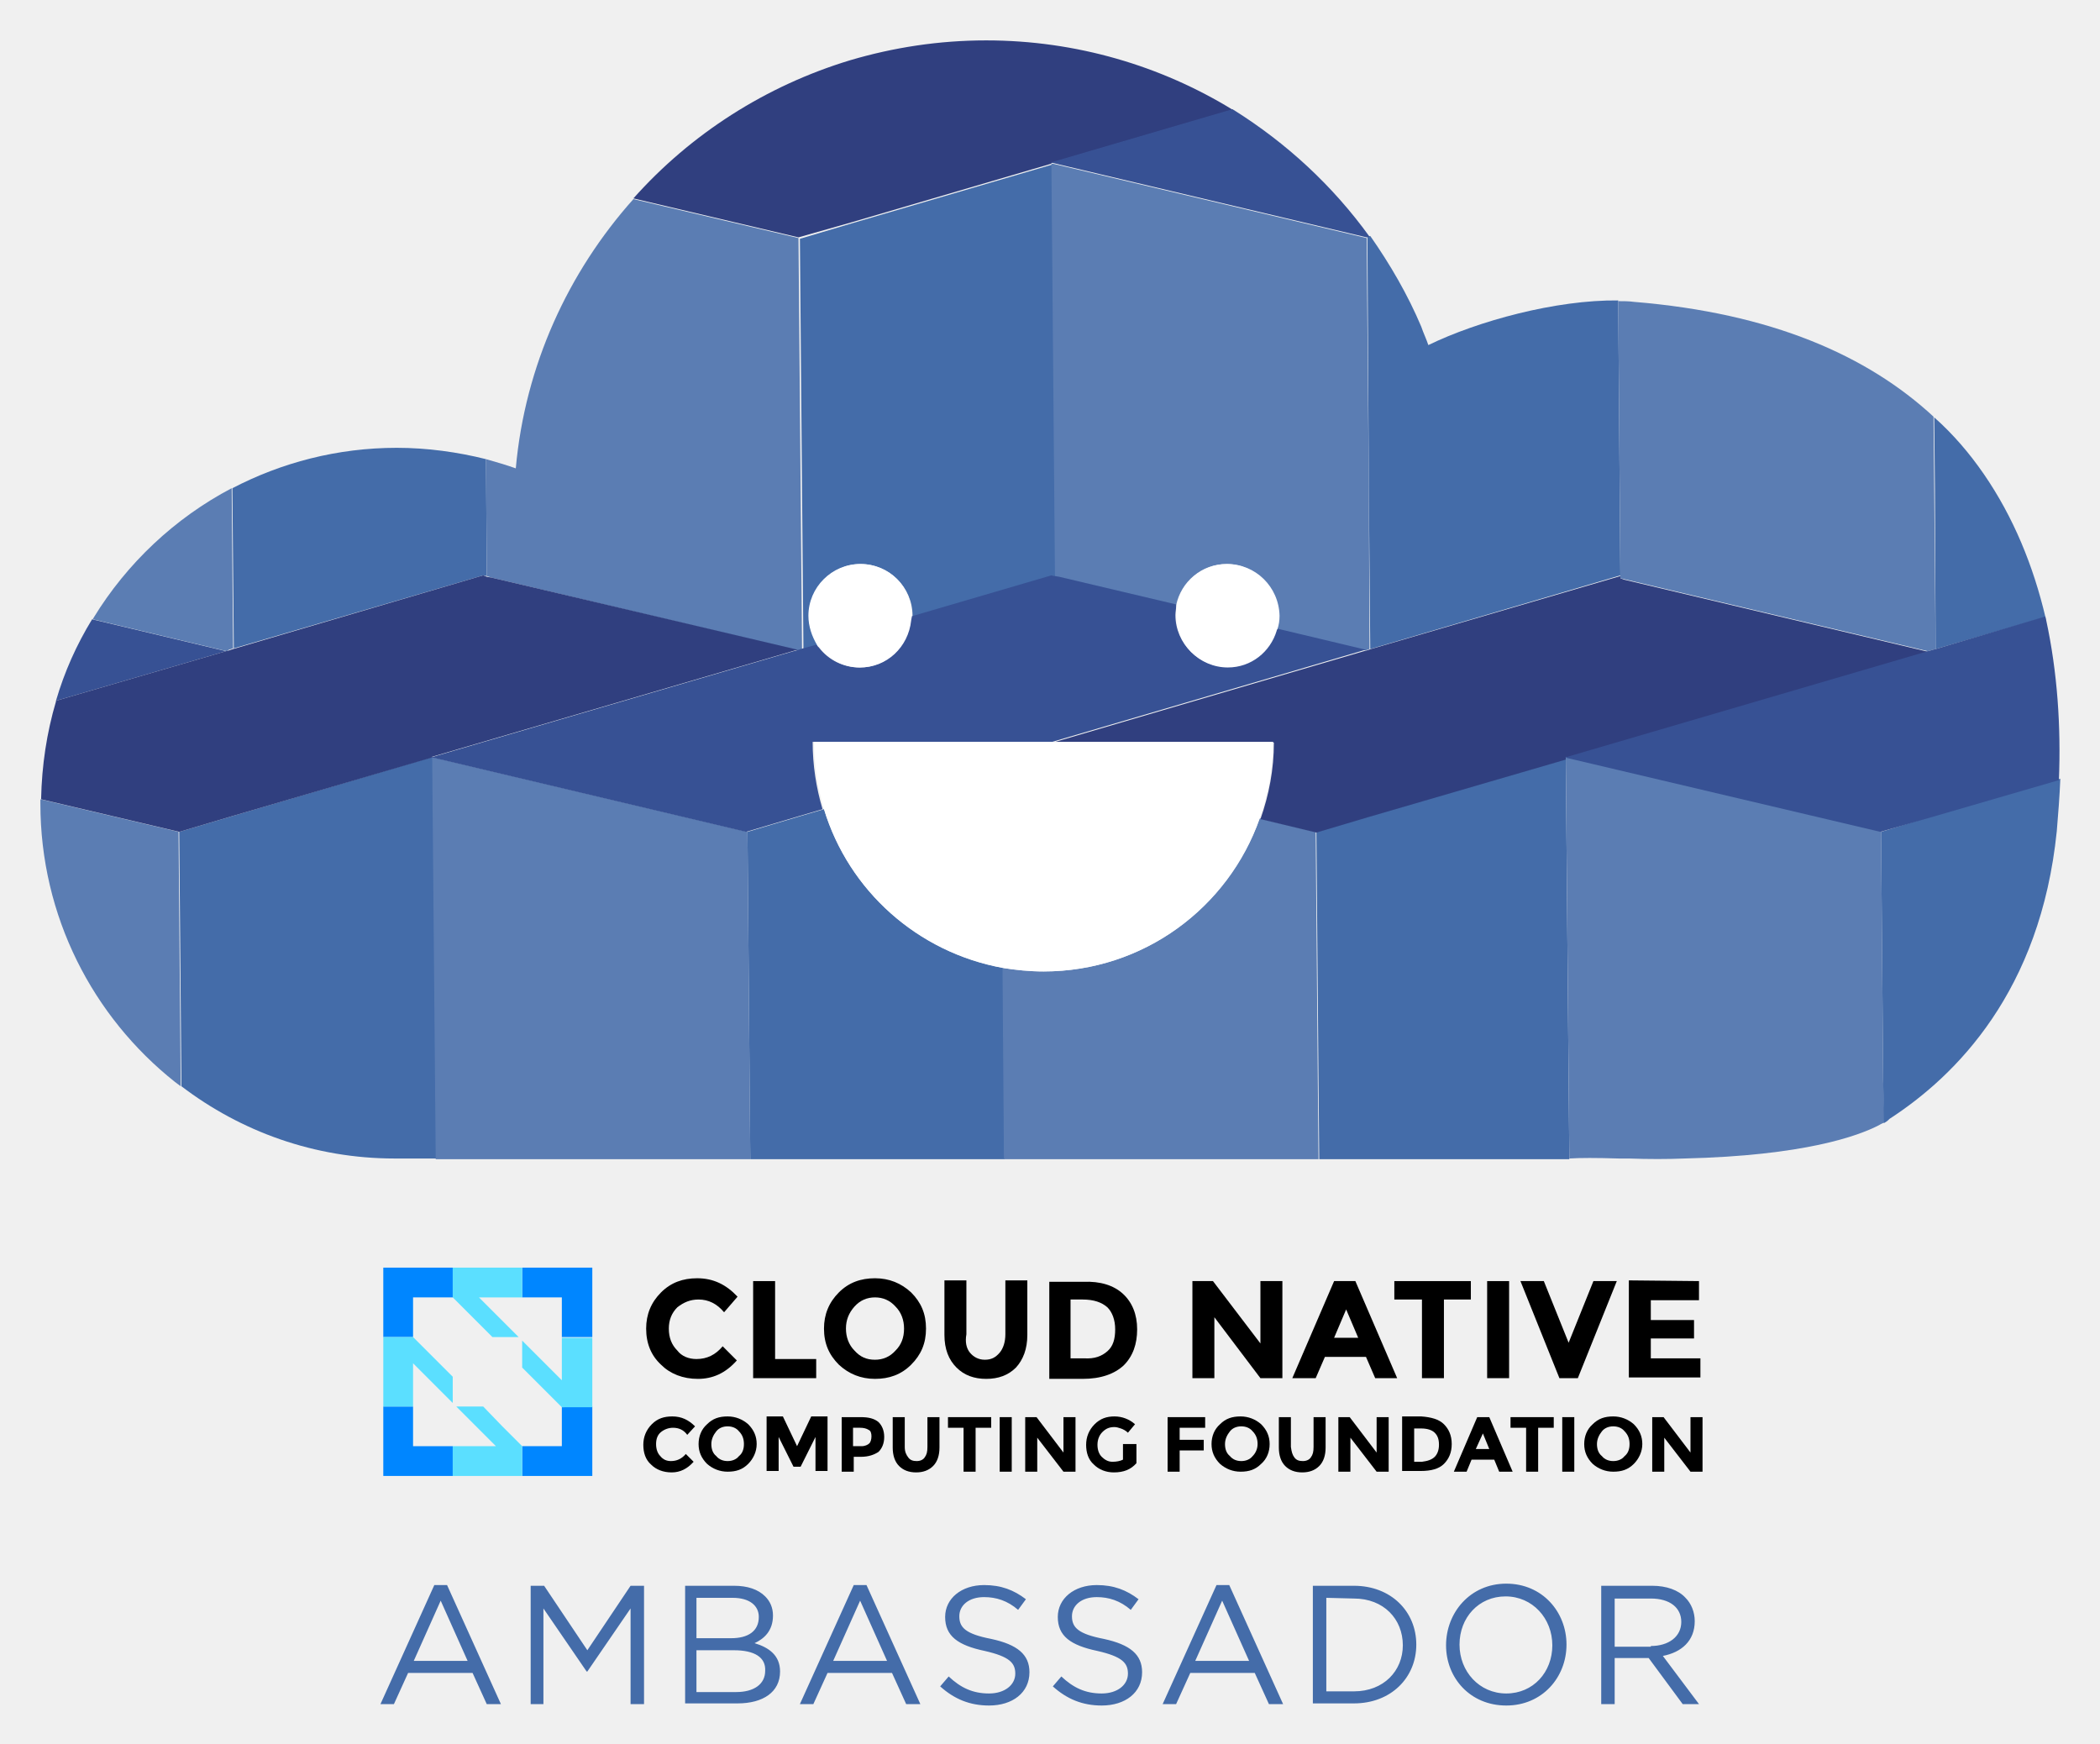
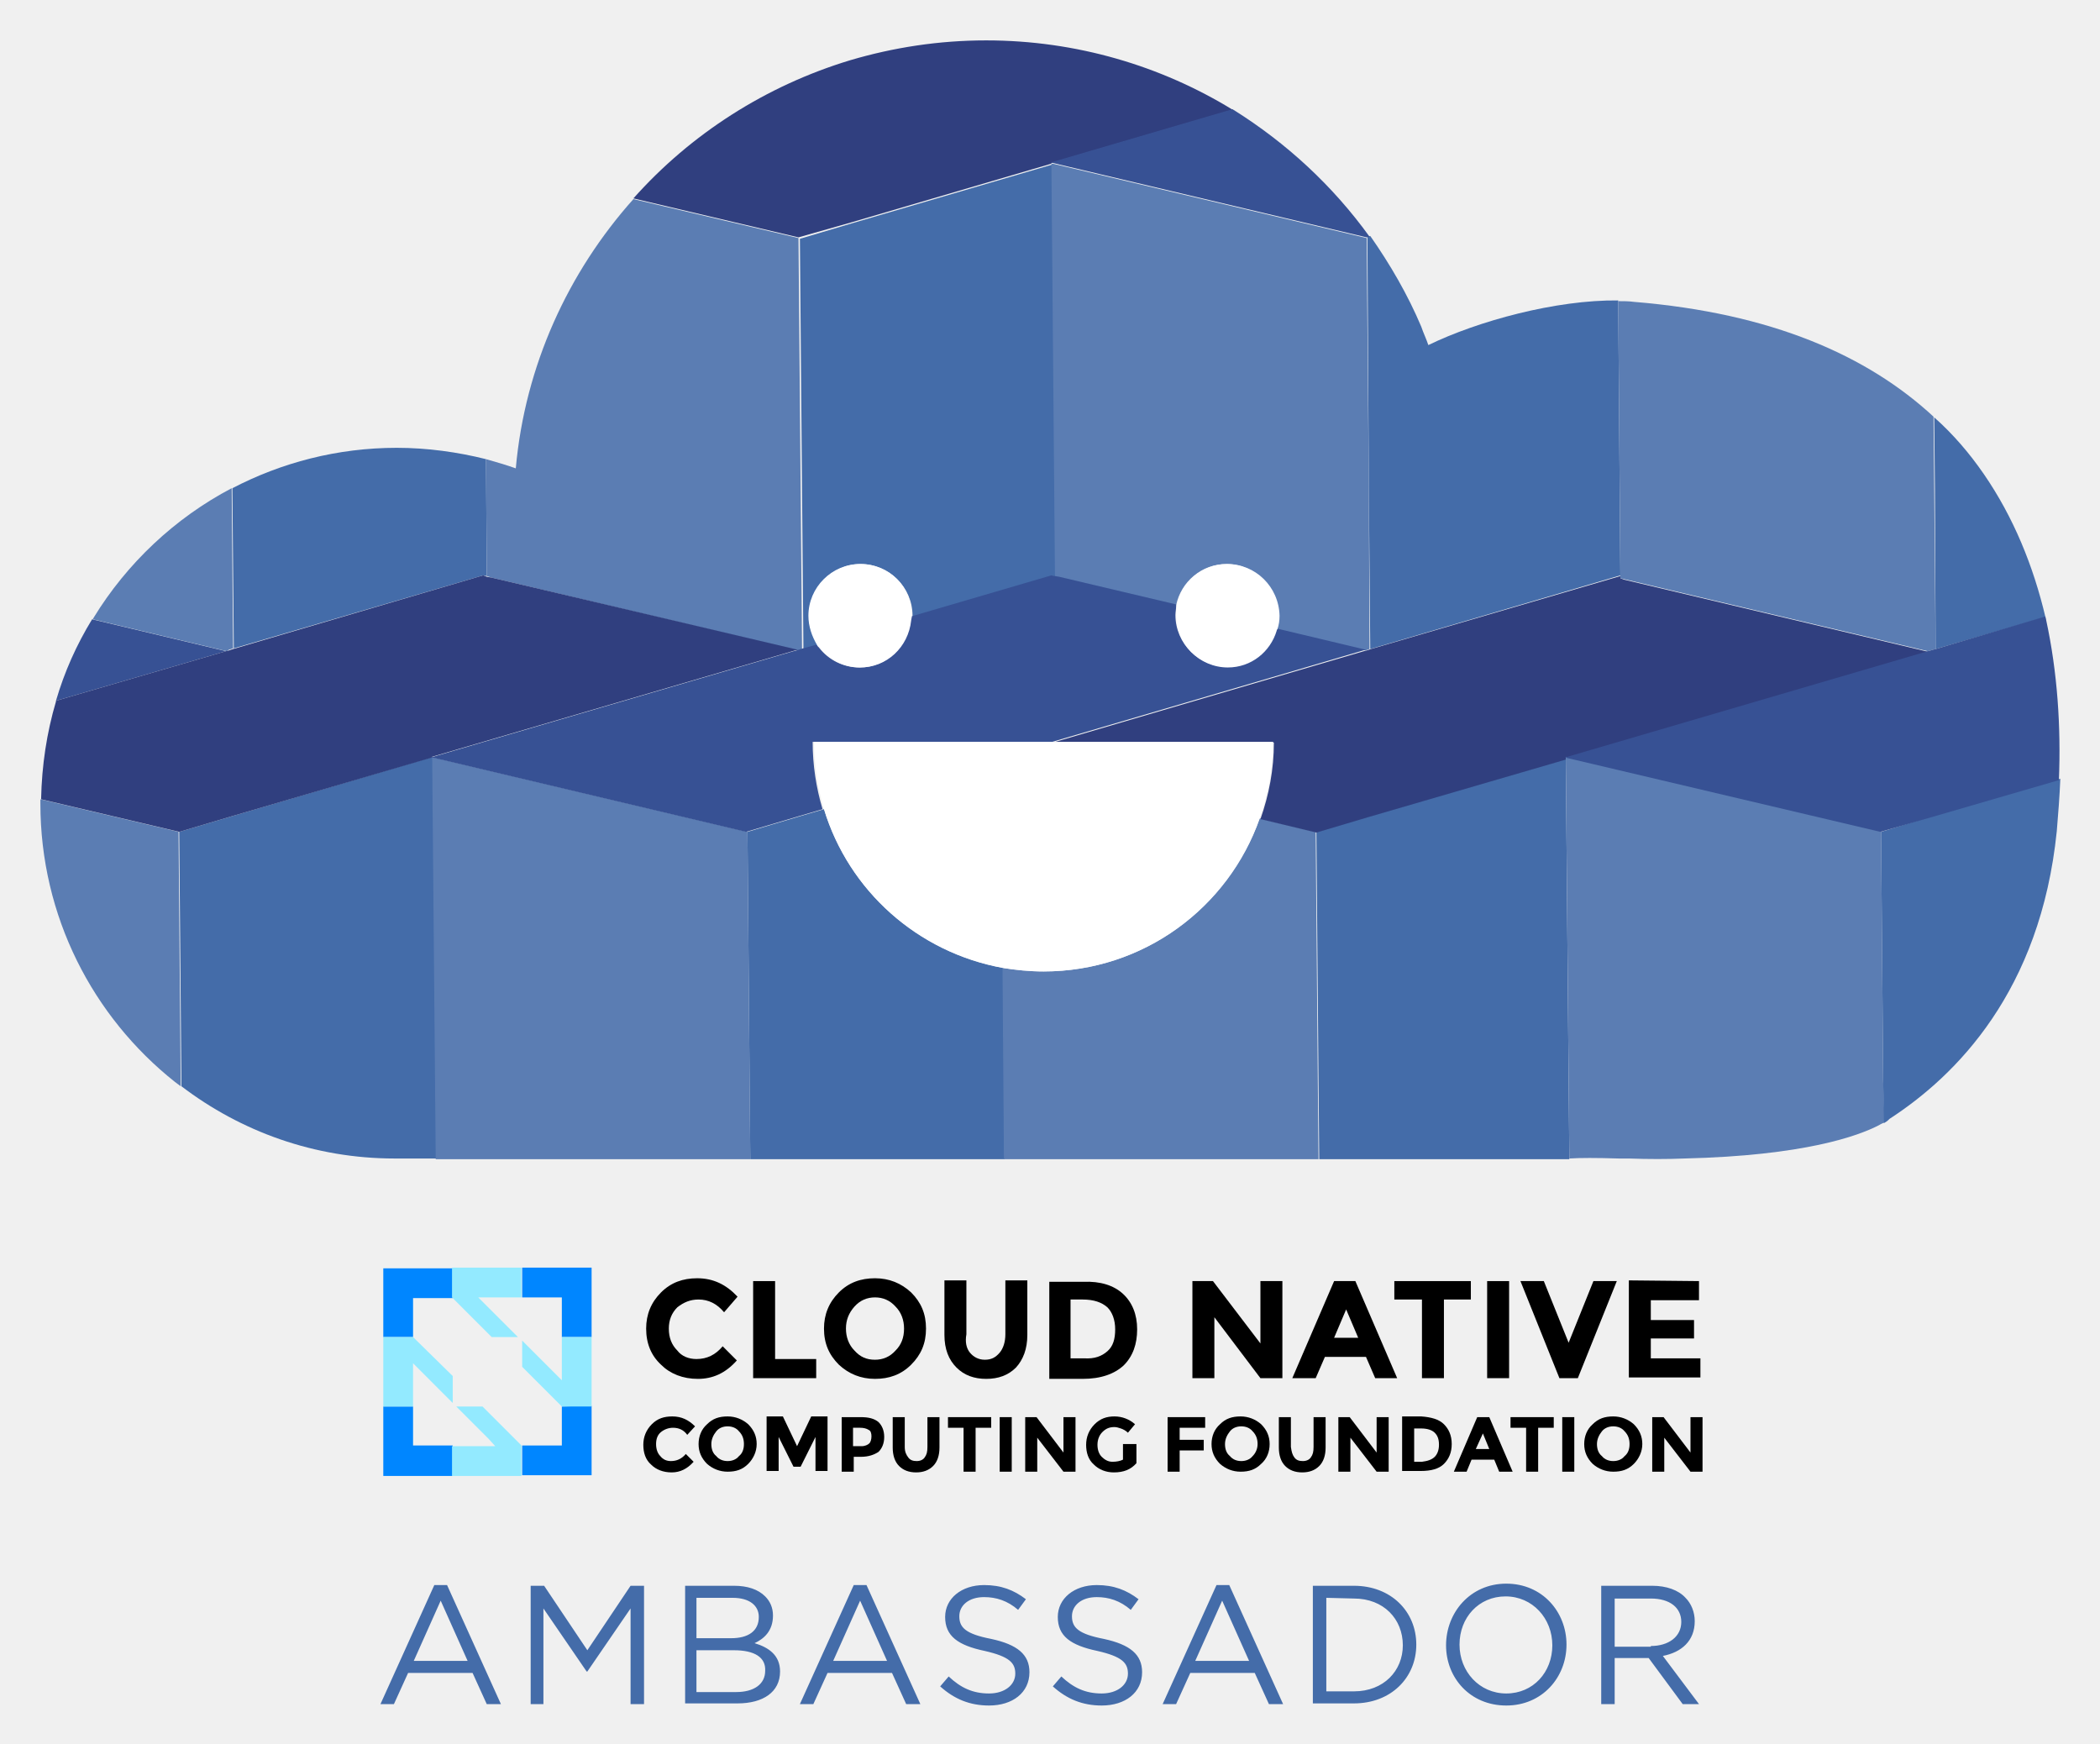
<svg xmlns="http://www.w3.org/2000/svg" version="1.1" id="Layer_1" x="0px" y="0px" viewBox="0 0 296.4 246.1" style="enable-background:new 0 0 296.4 246.1;" xml:space="preserve">
  <style type="text/css">
	.st0{fill:#446CA9;}
	.st1{fill:#375194;}
	.st2{fill:#5B7DB3;}
	.st3{fill:#303F7F;}
	.st4{fill:#FFFFFF;}
	.st5{fill:#0086FF;}
- 	.st6{fill:#5BDFFF;}
+ 	.st6{fill:#93EAFF;}
</style>
  <path class="st0" d="M61.3,223.7h1.8l7.6,16.8h-2l-2-4.4h-9.1l-2,4.4h-1.9L61.3,223.7z M66,234.4l-3.8-8.5l-3.8,8.5H66z M74.9,223.8  h1.9l6.1,9.1l6.1-9.1h1.9v16.7H89V227l-6.1,8.9h-0.1l-6.1-8.9v13.5h-1.8V223.8z M96.5,223.8h7.1c1.9,0,3.4,0.5,4.4,1.5  c0.7,0.7,1.1,1.6,1.1,2.7c0,2.2-1.3,3.3-2.6,3.9c2,0.6,3.6,1.7,3.6,4c0,2.9-2.4,4.5-6,4.5h-7.4v-16.6L96.5,223.8z M107.1,228.2  c0-1.6-1.3-2.7-3.7-2.7h-5.1v5.7h4.9C105.6,231.2,107.1,230.2,107.1,228.2z M103.6,232.9h-5.3v5.9h5.6c2.5,0,4.1-1.1,4.1-3  C108.1,233.9,106.5,232.9,103.6,232.9z M120.5,223.7h1.8l7.6,16.8h-2l-2-4.4h-9.1l-2,4.4h-1.9L120.5,223.7z M125.2,234.4l-3.8-8.5  l-3.8,8.5C117.6,234.4,125.2,234.4,125.2,234.4z M132.7,238l1.2-1.4c1.7,1.6,3.4,2.4,5.7,2.4c2.2,0,3.7-1.2,3.7-2.8  c0-1.5-0.8-2.4-4.3-3.2c-3.8-0.8-5.6-2.1-5.6-4.8c0-2.6,2.3-4.5,5.5-4.5c2.4,0,4.2,0.7,5.9,2l-1.1,1.5c-1.5-1.3-3.1-1.8-4.8-1.8  c-2.2,0-3.5,1.2-3.5,2.7c0,1.6,0.9,2.5,4.5,3.2c3.7,0.8,5.4,2.2,5.4,4.7c0,2.9-2.4,4.7-5.7,4.7C136.9,240.7,134.7,239.8,132.7,238  L132.7,238z M148.6,238l1.2-1.4c1.7,1.6,3.4,2.4,5.7,2.4c2.2,0,3.7-1.2,3.7-2.8c0-1.5-0.8-2.4-4.3-3.2c-3.8-0.8-5.6-2.1-5.6-4.8  c0-2.6,2.3-4.5,5.5-4.5c2.4,0,4.2,0.7,5.9,2l-1.1,1.5c-1.5-1.3-3.1-1.8-4.8-1.8c-2.2,0-3.5,1.2-3.5,2.7c0,1.6,0.9,2.5,4.5,3.2  c3.7,0.8,5.4,2.2,5.4,4.7c0,2.9-2.4,4.7-5.7,4.7C152.8,240.7,150.6,239.8,148.6,238L148.6,238z M171.7,223.7h1.8l7.6,16.8h-2l-2-4.4  H168l-2,4.4h-1.9L171.7,223.7L171.7,223.7z M176.3,234.4l-3.8-8.5l-3.8,8.5H176.3z M185.3,223.8h5.8c5.2,0,8.8,3.6,8.8,8.3  s-3.6,8.3-8.8,8.3h-5.8V223.8z M187.2,225.5v13.2h3.9c4.2,0,6.9-2.9,6.9-6.5c0-3.7-2.7-6.6-6.9-6.6L187.2,225.5L187.2,225.5z   M204.1,232.2c0-4.6,3.4-8.7,8.5-8.7s8.5,4,8.5,8.6s-3.4,8.6-8.5,8.6S204.1,236.8,204.1,232.2L204.1,232.2z M219.1,232.2  c0-3.8-2.8-6.9-6.6-6.9s-6.5,3-6.5,6.8s2.8,6.9,6.6,6.9S219.1,236,219.1,232.2z M226,223.8h7.2c2,0,3.7,0.6,4.7,1.7  c0.8,0.8,1.3,2,1.3,3.3c0,2.8-1.9,4.4-4.5,4.9l5.1,6.8h-2.3l-4.8-6.5h-4.8v6.5H226V223.8z M233,232.3c2.5,0,4.3-1.3,4.3-3.4  c0-2-1.6-3.3-4.3-3.3h-5.1v6.8h5.1V232.3z" />
  <g id="XMLID_1284_">
    <path id="XMLID_552_" d="M98.3,191.8c1.5,0,2.7-0.6,3.7-1.8l2,2c-1.6,1.8-3.4,2.6-5.5,2.6s-3.9-0.7-5.2-2c-1.4-1.3-2.1-3-2.1-5.1   c0-2,0.7-3.7,2.1-5.1c1.4-1.4,3.1-2,5.1-2c2.3,0,4.1,0.9,5.7,2.6l-1.9,2.2c-1-1.2-2.2-1.8-3.6-1.8c-1.2,0-2.1,0.4-3,1.1   c-0.8,0.8-1.2,1.8-1.2,3c0,1.3,0.4,2.3,1.2,3.1C96.2,191.4,97.2,191.8,98.3,191.8z" />
    <path id="XMLID_550_" d="M106.3,194.5v-13.7h3.1v11h5.8v2.7H106.3z" />
    <path id="XMLID_547_" d="M128.6,192.6c-1.4,1.4-3.1,2-5.1,2s-3.7-0.7-5.1-2c-1.4-1.4-2.1-3-2.1-5.1c0-2,0.7-3.7,2.1-5.1   c1.4-1.4,3.1-2,5.1-2s3.7,0.7,5.1,2c1.4,1.4,2.1,3,2.1,5.1S130,191.2,128.6,192.6z M127.6,187.5c0-1.2-0.4-2.3-1.2-3.1   c-0.8-0.9-1.8-1.3-2.9-1.3s-2.1,0.4-2.9,1.3c-0.8,0.9-1.2,1.9-1.2,3.1c0,1.2,0.4,2.3,1.2,3.1c0.8,0.9,1.7,1.3,2.9,1.3   c1.1,0,2.1-0.4,2.9-1.3C127.2,189.8,127.6,188.8,127.6,187.5z" />
    <path id="XMLID_545_" d="M136.9,190.9c0.5,0.6,1.2,1,2.1,1c0.9,0,1.5-0.3,2.1-1c0.5-0.6,0.8-1.5,0.8-2.6v-7.6h3.1v7.7   c0,2-0.6,3.5-1.6,4.6c-1.1,1.1-2.5,1.6-4.2,1.6s-3.1-0.5-4.2-1.6s-1.7-2.6-1.7-4.6v-7.7h3.1v7.6   C136.2,189.4,136.4,190.3,136.9,190.9L136.9,190.9z" />
    <path id="XMLID_542_" d="M158.5,182.6c1.3,1.2,2,2.9,2,5s-0.6,3.8-1.9,5.1c-1.3,1.2-3.2,1.9-5.8,1.9h-4.7v-13.7h4.8   C155.3,180.8,157.2,181.4,158.5,182.6L158.5,182.6z M156.3,190.7c0.8-0.7,1.1-1.7,1.1-3.1c0-1.3-0.4-2.4-1.1-3.1   c-0.8-0.7-1.9-1.1-3.5-1.1h-1.7v8.3h1.9C154.5,191.8,155.5,191.4,156.3,190.7L156.3,190.7z" />
    <path id="XMLID_540_" d="M177.9,180.8h3.1v13.7h-3.1l-6.5-8.6v8.6h-3.1v-13.7h2.9l6.7,8.8L177.9,180.8L177.9,180.8z" />
    <path id="XMLID_537_" d="M194.1,194.5l-1.3-3H187l-1.3,3h-3.3l5.9-13.7h3l5.9,13.7H194.1L194.1,194.5z M190,184.8l-1.7,4h3.4   L190,184.8z" />
    <path id="XMLID_535_" d="M203.8,183.4v11.1h-3.1v-11.1h-3.9v-2.6h10.8v2.6H203.8z" />
    <path id="XMLID_533_" d="M209.9,180.8h3.1v13.7h-3.1V180.8z" />
    <path id="XMLID_531_" d="M221.4,189.5l3.5-8.7h3.3l-5.5,13.7h-2.6l-5.5-13.7h3.3L221.4,189.5z" />
    <path id="XMLID_529_" d="M239.8,180.8v2.7H233v2.8h6.1v2.6H233v2.8h7v2.7h-10.1v-13.7L239.8,180.8L239.8,180.8z" />
    <path id="XMLID_527_" d="M94.7,206.2c0.8,0,1.5-0.3,2.1-1l1.1,1.1c-0.9,1-1.9,1.5-3.1,1.5s-2.2-0.4-2.9-1.1   c-0.8-0.7-1.1-1.7-1.1-2.8s0.4-2.1,1.2-2.9c0.8-0.8,1.7-1.1,2.9-1.1c1.3,0,2.3,0.5,3.2,1.4l-1.1,1.2c-0.5-0.7-1.2-1-2-1   c-0.6,0-1.2,0.2-1.7,0.6c-0.5,0.4-0.7,1-0.7,1.7s0.2,1.3,0.6,1.7C93.6,206,94.1,206.2,94.7,206.2L94.7,206.2z" />
    <path id="XMLID_524_" d="M105.6,206.6c-0.8,0.8-1.7,1.1-2.9,1.1c-1.1,0-2.1-0.4-2.9-1.1c-0.8-0.8-1.2-1.7-1.2-2.8s0.4-2.1,1.2-2.8   c0.8-0.8,1.7-1.1,2.9-1.1c1.1,0,2.1,0.4,2.9,1.1c0.8,0.8,1.2,1.7,1.2,2.8S106.3,205.9,105.6,206.6z M105,203.8   c0-0.7-0.2-1.3-0.7-1.8c-0.4-0.5-1-0.7-1.6-0.7s-1.2,0.2-1.6,0.7s-0.7,1.1-0.7,1.8s0.2,1.3,0.7,1.7c0.4,0.5,1,0.7,1.6,0.7   s1.2-0.2,1.6-0.7C104.8,205.1,105,204.5,105,203.8z" />
    <path id="XMLID_522_" d="M115.1,202.8L113,207h-1l-2.1-4.2v4.8h-1.7v-7.7h2.3l2,4.2l2-4.2h2.3v7.7h-1.7   C115.1,207.6,115.1,202.8,115.1,202.8z" />
    <path id="XMLID_519_" d="M124,200.7c0.5,0.5,0.8,1.2,0.8,2.1c0,0.9-0.3,1.6-0.8,2.1c-0.6,0.4-1.4,0.7-2.5,0.7h-1v2.1h-1.7V200h2.7   C122.6,200,123.4,200.2,124,200.7L124,200.7z M122.7,203.7c0.2-0.2,0.3-0.6,0.3-1s-0.1-0.8-0.4-0.9c-0.3-0.2-0.7-0.3-1.2-0.3h-1   v2.6h1.2C122.1,204.1,122.5,203.9,122.7,203.7L122.7,203.7z" />
    <path id="XMLID_517_" d="M128.2,205.7c0.3,0.4,0.7,0.5,1.2,0.5s0.9-0.2,1.1-0.5c0.3-0.4,0.4-0.8,0.4-1.5V200h1.7v4.3   c0,1.1-0.3,2-0.9,2.6c-0.6,0.6-1.4,0.9-2.4,0.9s-1.8-0.3-2.4-0.9c-0.6-0.6-0.9-1.5-0.9-2.6V200h1.7v4.2   C127.7,204.9,127.9,205.3,128.2,205.7L128.2,205.7z" />
    <path id="XMLID_515_" d="M137.7,201.5v6.2H136v-6.2h-2.2V200h6.1v1.5H137.7L137.7,201.5z" />
    <path id="XMLID_513_" d="M141.1,200h1.7v7.7h-1.7V200z" />
    <path id="XMLID_511_" d="M150.1,200h1.7v7.7h-1.7l-3.7-4.8v4.8h-1.7V200h1.6l3.8,5L150.1,200L150.1,200z" />
    <path id="XMLID_509_" d="M158.7,203.8h1.7v2.7c-0.8,0.9-1.8,1.3-3.2,1.3c-1.1,0-2.1-0.4-2.8-1.1c-0.8-0.7-1.1-1.7-1.1-2.8   s0.4-2.1,1.2-2.9c0.8-0.8,1.7-1.1,2.8-1.1s2.1,0.4,2.9,1.1l-1,1.2c-0.3-0.3-0.7-0.5-1-0.6s-0.6-0.2-0.9-0.2c-0.7,0-1.2,0.2-1.7,0.7   c-0.4,0.4-0.7,1-0.7,1.8c0,0.7,0.2,1.3,0.6,1.7c0.4,0.4,0.9,0.7,1.5,0.7s1.1-0.1,1.5-0.3v-2.2L158.7,203.8z" />
    <path id="XMLID_507_" d="M170.1,200v1.5h-3.6v1.7h3.4v1.5h-3.4v3h-1.7V200H170.1z" />
    <path id="XMLID_504_" d="M178,206.6c-0.8,0.8-1.7,1.1-2.9,1.1c-1.1,0-2.1-0.4-2.9-1.1c-0.8-0.8-1.2-1.7-1.2-2.8s0.4-2.1,1.2-2.8   c0.8-0.8,1.7-1.1,2.9-1.1c1.1,0,2.1,0.4,2.9,1.1c0.8,0.8,1.2,1.7,1.2,2.8S178.8,205.9,178,206.6z M177.5,203.8   c0-0.7-0.2-1.3-0.7-1.8c-0.4-0.5-1-0.7-1.6-0.7s-1.2,0.2-1.6,0.7c-0.4,0.5-0.7,1.1-0.7,1.8s0.2,1.3,0.7,1.7c0.4,0.5,1,0.7,1.6,0.7   s1.2-0.2,1.6-0.7C177.2,205.1,177.5,204.5,177.5,203.8z" />
    <path id="XMLID_502_" d="M182.7,205.7c0.3,0.4,0.7,0.5,1.2,0.5s0.9-0.2,1.1-0.5c0.3-0.4,0.4-0.8,0.4-1.5V200h1.7v4.3   c0,1.1-0.3,2-0.9,2.6c-0.6,0.6-1.4,0.9-2.4,0.9s-1.8-0.3-2.4-0.9c-0.6-0.6-0.9-1.5-0.9-2.6V200h1.7v4.2   C182.3,204.9,182.4,205.3,182.7,205.7L182.7,205.7z" />
    <path id="XMLID_500_" d="M194.3,200h1.7v7.7h-1.7l-3.7-4.8v4.8h-1.7V200h1.6l3.8,5L194.3,200L194.3,200z" />
    <path id="XMLID_497_" d="M203.8,201c0.7,0.7,1.1,1.6,1.1,2.8s-0.4,2.1-1.1,2.8c-0.7,0.7-1.8,1-3.3,1h-2.6v-7.7h2.7   C202,200,203.1,200.3,203.8,201L203.8,201z M202.5,205.6c0.4-0.4,0.6-1,0.6-1.7c0-0.8-0.2-1.3-0.6-1.7c-0.4-0.4-1.1-0.6-1.9-0.6h-1   v4.7h1.1C201.5,206.2,202.1,206,202.5,205.6L202.5,205.6z" />
    <path id="XMLID_494_" d="M211.6,207.7l-0.7-1.7h-3.2l-0.7,1.7h-1.8l3.3-7.7h1.7l3.3,7.7H211.6L211.6,207.7z M209.3,202.3l-1,2.2   h1.9L209.3,202.3z" />
    <path id="XMLID_492_" d="M217.1,201.5v6.2h-1.7v-6.2h-2.2V200h6.1v1.5H217.1L217.1,201.5z" />
    <path id="XMLID_490_" d="M220.5,200h1.7v7.7h-1.7V200z" />
    <path id="XMLID_487_" d="M230.6,206.6c-0.8,0.8-1.7,1.1-2.9,1.1c-1.1,0-2.1-0.4-2.9-1.1c-0.8-0.8-1.2-1.7-1.2-2.8s0.4-2.1,1.2-2.8   c0.8-0.8,1.7-1.1,2.9-1.1c1.1,0,2.1,0.4,2.9,1.1c0.8,0.8,1.2,1.7,1.2,2.8S231.3,205.9,230.6,206.6z M230,203.8   c0-0.7-0.2-1.3-0.7-1.8c-0.4-0.5-1-0.7-1.6-0.7s-1.2,0.2-1.6,0.7c-0.4,0.5-0.7,1.1-0.7,1.8s0.2,1.3,0.7,1.7c0.4,0.5,1,0.7,1.6,0.7   s1.2-0.2,1.6-0.7C229.8,205.1,230,204.5,230,203.8z" />
    <path id="XMLID_485_" d="M238.6,200h1.7v7.7h-1.7l-3.7-4.8v4.8h-1.7V200h1.6l3.8,5L238.6,200L238.6,200z" />
  </g>
  <path class="st1" d="M13,87.4c-2.2,3.6-3.9,7.4-5.1,11.5l24-7C31.9,91.9,13,87.4,13,87.4z" />
  <path class="st2" d="M32.3,91.7l0.6-0.2l-0.2-22.6c-8,4.2-14.8,10.6-19.5,18.3c0,0.1-0.1,0.1-0.1,0.2L32,91.9  C32,91.9,32.3,91.7,32.3,91.7z" />
  <path class="st0" d="M68.2,81.2l0.5,0.1l-0.1-16.5c-4-1-8.3-1.6-12.6-1.6c-8.4,0-16.3,2.1-23.2,5.7L33,91.5L68.2,81.2z" />
  <path class="st2" d="M69.3,81.5l43.3,10.3l0.6-0.2L113,68.7l-0.3-35.1l-23.3-5.5c-9.2,10.3-15.3,23.5-16.6,38  c-1.4-0.5-2.8-0.9-4.2-1.3l0.1,16.5L69.3,81.5z" />
  <path class="st0" d="M114.2,86.9c0-4,3.3-7.3,7.3-7.3s7.3,3.3,7.3,7.3v0.2l19.8-5.8l0.5,0.1l-0.5-58.2l-28.3,8.3l-7.4,2.2l0.3,35.1  l0.2,22.9l2.2-0.6C114.6,89.8,114.2,88.4,114.2,86.9z" />
  <path class="st3" d="M120.1,31.4l28.3-8.3V23l25.6-7.5c-10.1-6.2-22.1-9.8-34.8-9.8c-6.7,0-13.1,1-19.2,2.8  C108.1,12.1,97.5,18.9,89.4,28l23.3,5.5L120.1,31.4z" />
  <path class="st2" d="M149.5,81.5l16.5,3.9c0.7-3.3,3.6-5.8,7.1-5.8c4,0,7.3,3.3,7.3,7.3c0,0.7-0.1,1.3-0.3,1.9l12.6,3l0.6-0.2  l-0.1-22.9l-0.3-35.1l-44.3-10.5h-0.2v0.1l0.5,58.2L149.5,81.5L149.5,81.5z" />
  <path class="st0" d="M193.2,68.7l0.2,22.9l35.3-10.4l-0.3-38.8c-8.8-0.1-19.8,2.9-26.8,6.3c-0.3-0.9-0.7-1.7-1-2.6  c-1.9-4.5-4.4-8.8-7.2-12.8l-0.4,0.1L193.2,68.7z" />
  <path class="st1" d="M148.6,23l44.3,10.5l0.4-0.1c-5.2-7.2-11.7-13.2-19.2-17.9c0,0-0.1,0-0.1-0.1l-25.6,7.5L148.6,23L148.6,23z" />
  <path class="st2" d="M25.2,117.4l-19.5-4.6v0.6c0,15.9,7.4,30.1,19,39.3c0.3,0.2,0.5,0.4,0.8,0.6v-0.8  C25.5,152.5,25.2,117.4,25.2,117.4z" />
  <path class="st0" d="M32.7,115.2l-7.4,2.2l0.3,35.1v0.8c8.4,6.4,18.8,10.2,30.1,10.2h5.9l-0.5-56.7  C61.1,106.8,32.7,115.2,32.7,115.2z" />
  <path class="st3" d="M32.7,115.2l28.3-8.3v-0.1l51.2-15l0.4-0.1L69.3,81.5l-0.6-0.1l-0.5-0.2L32.9,91.6l-0.6,0.2l-0.4,0.1l-24,7V99  c-1.3,4.4-2,9-2.1,13.8l19.5,4.6C25.3,117.4,32.7,115.2,32.7,115.2z" />
  <path class="st2" d="M105.5,117.4l-44.3-10.5l-0.2-0.1v0.1l0.5,56.7h44.4l-0.1-11.1L105.5,117.4z" />
  <path class="st0" d="M116.3,114.2l-3.4,1l-7.4,2.2l0.3,35.1l0.1,11.1h35.9l-0.2-27C129.5,134.4,119.8,125.7,116.3,114.2z" />
  <path class="st1" d="M148.5,104.7l43.9-12.9l0.4-0.1l-12.6-3c0,0.1,0,0.1-0.1,0.2c-0.9,3-3.7,5.2-6.9,5.2c-4,0-7.3-3.3-7.3-7.3  c0-0.4,0.1-0.8,0.1-1.3v-0.2l-16.5-3.9l-0.6-0.1l-0.5-0.1L128.6,87c0,0.2,0,0.4-0.1,0.6c-0.4,3.7-3.4,6.6-7.2,6.6  c-2.3,0-4.4-1.1-5.7-2.8c-0.1-0.2-0.3-0.3-0.4-0.4l-2.2,0.6l-0.6,0.2l-0.4,0.1l-51.2,15H61l44.3,10.5l7.4-2.2l3.4-1  c-0.9-3-1.4-6.2-1.4-9.5L148.5,104.7L148.5,104.7z" />
  <path class="st2" d="M185.7,117.4l-7.9-1.9c-4.5,12.6-16.4,21.6-30.5,21.6c-2,0-3.9-0.2-5.8-0.5l0.2,27h44.4l-0.1-11.1L185.7,117.4  L185.7,117.4z" />
  <path class="st0" d="M193.2,115.2l-7.4,2.2l0.3,35.1l0.1,11.1h35.3l-0.5-56.5L193.2,115.2z" />
  <path class="st3" d="M228.7,81.6v-0.3l-35.2,10.3l-0.6,0.2l-0.4,0.1l-43.9,12.9h31.2c0,3.8-0.7,7.4-1.9,10.8l7.9,1.9l7.4-2.2  l27.8-8.1V107l51.2-15l-43-10.2L228.7,81.6L228.7,81.6z" />
  <path class="st2" d="M228.7,81.6l0.4,0.1l43,10.2l0.7-0.2l0.4-0.1L273,68.9l-0.1-10.1c-9.3-8.6-22.8-14.6-42.3-16.2  c-0.7-0.1-1.5-0.1-2.2-0.1l0.3,38.8L228.7,81.6L228.7,81.6z" />
  <path class="st0" d="M273.2,91.6l15.5-4.5c-1.7-7.2-4.5-14.1-8.7-20.2c-2-2.9-4.3-5.6-7-8l0.1,10.1L273.2,91.6z" />
  <path class="st2" d="M265.8,152.6l-0.3-35.3l-44.1-10.4l-0.4-0.1v0.2l0.5,56.5c1.5-0.1,3.8-0.1,7,0h1.4c2.8,0.1,5.4,0.1,7.8,0  c17-0.4,24.6-3.2,27.5-4.7c0.3-0.2,0.6-0.3,0.8-0.4L265.8,152.6L265.8,152.6z" />
  <path class="st0" d="M265.5,117.4l0.3,35.3l0.1,5.8c0.4-0.2,0.6-0.4,0.7-0.5l0.1-0.1c9.4-6.1,21.3-18,23.6-40.6  c0.2-2.4,0.4-4.9,0.5-7.4l-17.2,5L265.5,117.4z" />
  <path class="st1" d="M288.8,87.5c0-0.2-0.1-0.3-0.1-0.5l-15.5,4.6l-0.4,0.1l-0.7,0.2l-51.2,15l0.4,0.1l44.1,10.4l8-2.3l17.2-5  C290.9,102.6,290.4,94.9,288.8,87.5z" />
  <path class="st4" d="M173.2,79.6c-3.5,0-6.5,2.5-7.1,5.8v0.2c-0.1,0.4-0.1,0.8-0.1,1.3c0,4,3.3,7.3,7.3,7.3c3.3,0,6-2.2,6.9-5.2  c0-0.1,0-0.1,0.1-0.2c0.2-0.6,0.3-1.2,0.3-1.9C180.5,82.8,177.2,79.6,173.2,79.6z M121.4,79.6c-4,0-7.3,3.3-7.3,7.3  c0,1.5,0.5,2.9,1.2,4.1c0.1,0.2,0.2,0.3,0.4,0.4c1.3,1.7,3.4,2.8,5.7,2.8c3.8,0,6.8-2.9,7.2-6.6c0-0.2,0.1-0.4,0.1-0.6v-0.2  C128.7,82.8,125.5,79.6,121.4,79.6L121.4,79.6z M148.8,104.7h-33.9c0,3.3,0.5,6.5,1.4,9.5c3.5,11.5,13.2,20.2,25.2,22.4  c1.9,0.3,3.8,0.5,5.8,0.5c14.1,0,26.1-9,30.5-21.6c1.2-3.4,1.9-7,1.9-10.8C179.7,104.7,148.8,104.7,148.8,104.7z" />
  <g>
-     <g id="XMLID_1246_">
-       <path id="XMLID_1250_" class="st5" d="M58.3,198.5h-4.2v9.8h9.8v-4.2h-5.6V198.5z" />
-       <path id="XMLID_1249_" class="st5" d="M79.3,198.6v5.5h-5.6v4.2h9.9v-9.8L79.3,198.6L79.3,198.6z" />
-       <path id="XMLID_1248_" class="st5" d="M54.1,188.7h4.2v-5.6h5.6v-4.2h-9.8V188.7z" />
-       <path id="XMLID_1247_" class="st5" d="M73.7,178.9v4.2h5.6v5.6h4.3v-9.8H73.7z" />
-     </g>
-     <g id="XMLID_703_">
-       <path id="XMLID_1245_" class="st6" d="M73.2,188.7l-5.6-5.6h6.1v-4.2h-9.8v4.2l5.6,5.6H73.2z" />
-       <path id="XMLID_1244_" class="st6" d="M68.2,198.5h-3.8l4.7,4.7l0.9,0.9h-6.1v4.2h9.8v-4.2l-2.8-2.8L68.2,198.5z" />
-       <path id="XMLID_1243_" class="st6" d="M79.3,188.7v6.1l-0.9-0.9l-4.7-4.7v3.8l2.8,2.8l2.8,2.8h4.3v-9.8H79.3z" />
-       <path id="XMLID_1242_" class="st6" d="M63.9,194.3l-5.6-5.6h-4.2v9.8h4.2v-6.1l5.6,5.6V194.3z" />
-     </g>
+     <path class="st5" d="M58.3,198.5h-4.2v9.8h9.8V204h-5.6V198.5z" />
+     <path class="st5" d="M79.3,198.5v5.5h-5.6v4.2h9.8v-9.8L79.3,198.5L79.3,198.5z" />
+     <path class="st5" d="M54.1,188.7h4.2l0,0v-5.5h5.6v-4.2h-9.8V188.7z" />
+     <path class="st5" d="M73.7,178.9v4.2h5.6v5.6h4.2v-9.8C83.5,178.9,73.7,178.9,73.7,178.9z" />
+     <path class="st6" d="M73.1,188.7l-5.6-5.6h6.1v-4.2h-9.8v4.2l5.6,5.6H73.1z" />
+     <path class="st6" d="M68.1,198.5h-3.7l4.6,4.6l0.9,1h-6.1v4.2h9.8V204l-2.8-2.8L68.1,198.5z" />
+     <path class="st6" d="M79.3,188.7v6.1l-1-1l-4.6-4.6v3.7l2.8,2.8l2.8,2.8h4.2v-9.8H79.3L79.3,188.7z" />
+     <path class="st6" d="M63.9,194.2l-5.6-5.5h-4.2v9.8h4.2v-6.1l5.6,5.6V194.2z" />
  </g>
</svg>
